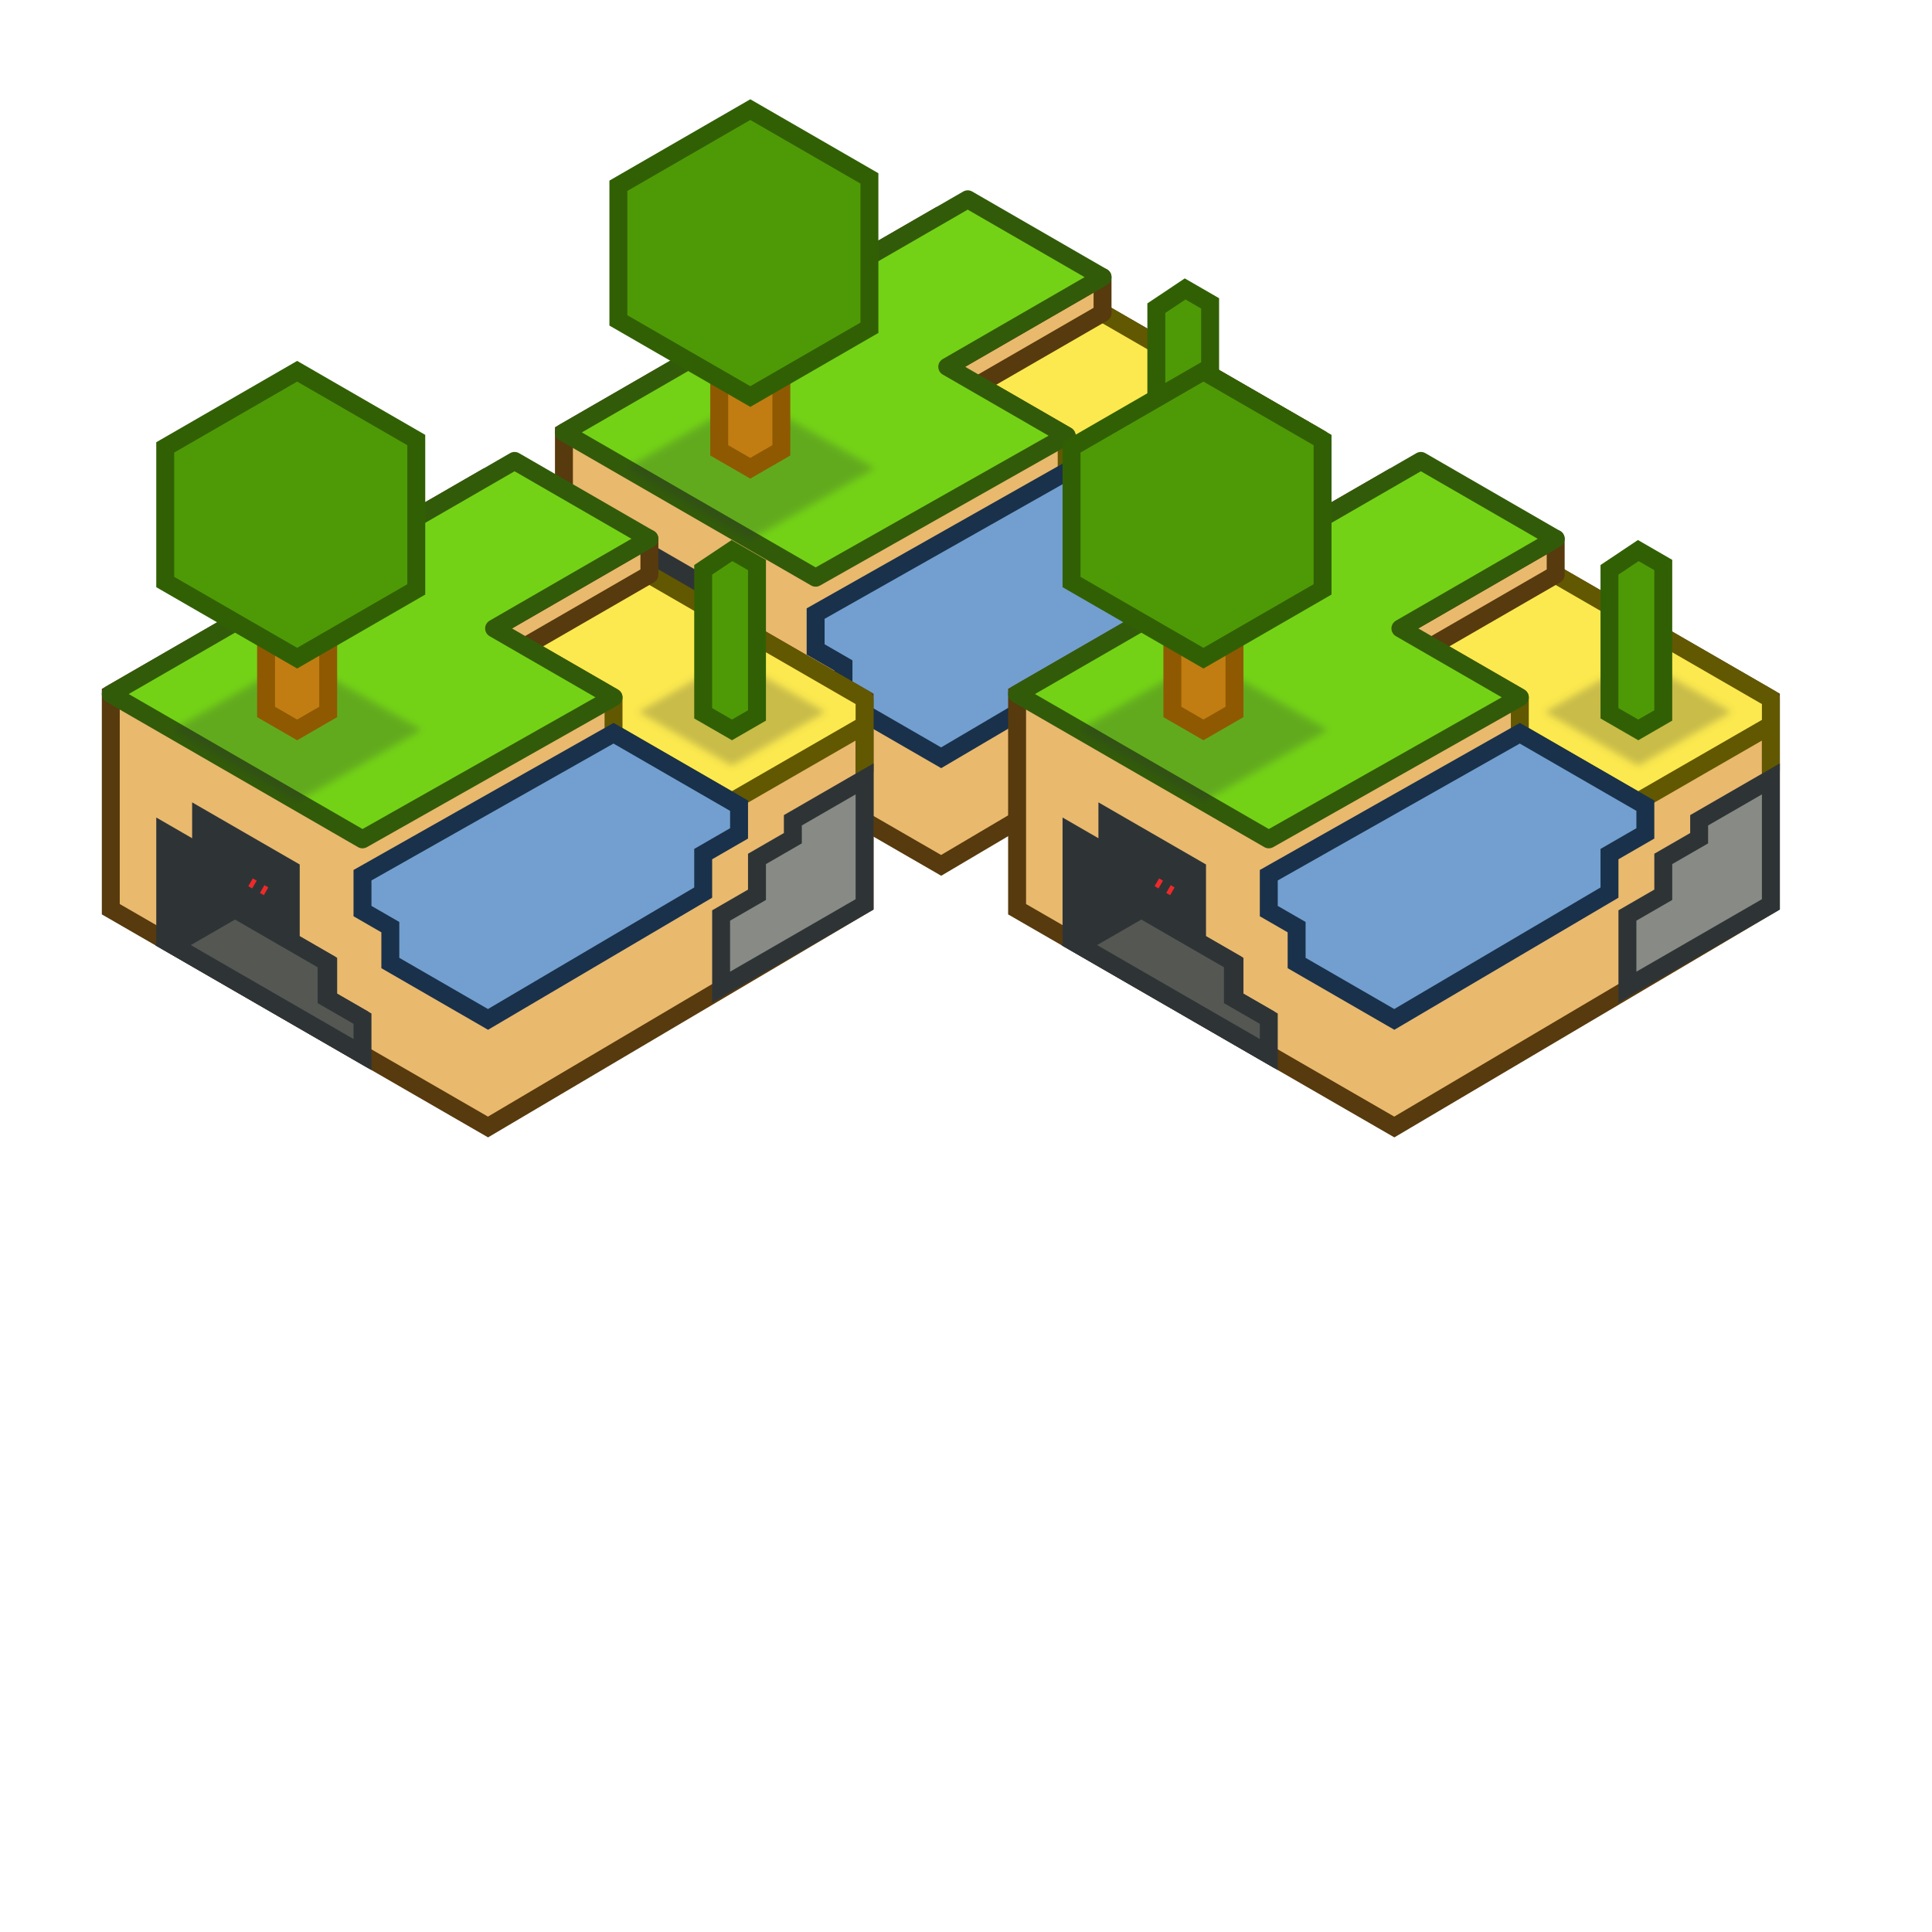
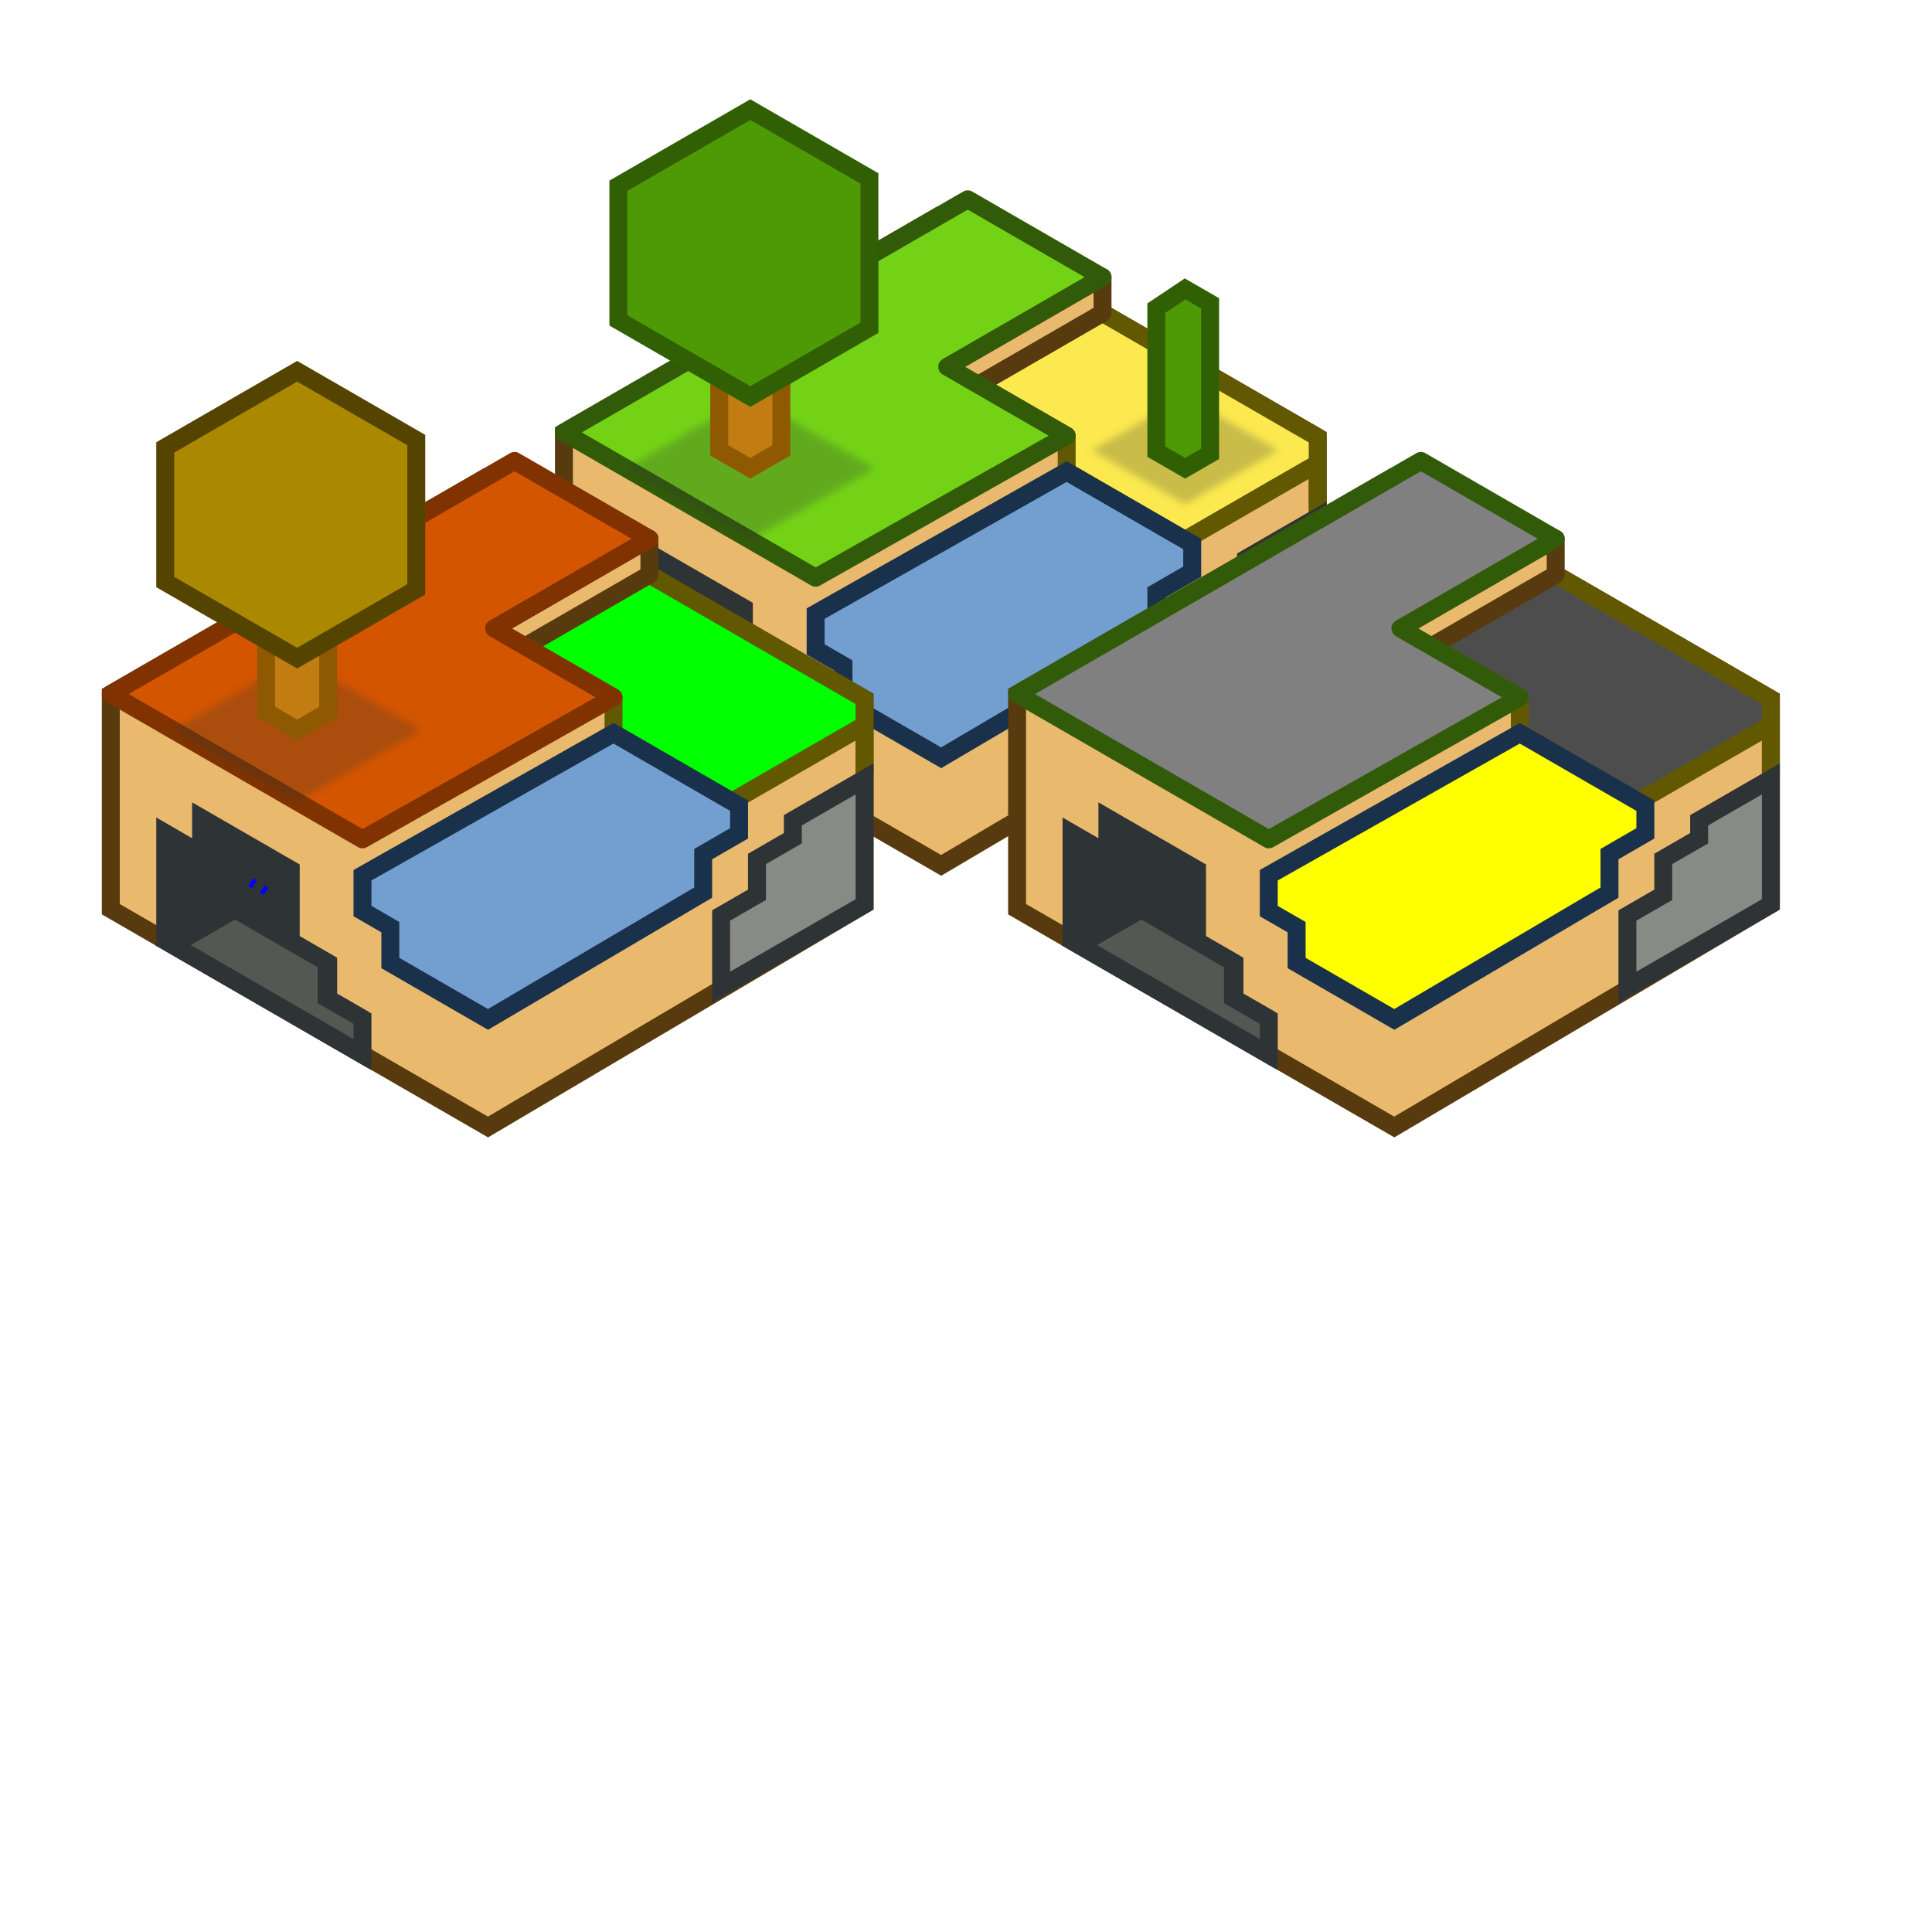
<svg xmlns="http://www.w3.org/2000/svg" width="48px" height="48px" id="svg2856" version="1.1">
  <defs id="defs2858">
    <filter id="filter3864" x="-0.047" y="-0.082" width="1.095" height="1.164">
      <feGaussianBlur stdDeviation="0.205" id="feGaussianBlur3866" />
    </filter>
-     <filter id="filter3864-2" x="-0.047" y="-0.082" width="1.095" height="1.164">
-       <feGaussianBlur stdDeviation="0.205" id="feGaussianBlur3866-9" />
-     </filter>
-     <filter id="filter3864-3" x="-0.047" y="-0.082" width="1.095" height="1.164">
+     <filter id="filter3864-3" x="-0.035" y="-0.061" width="1.071" height="1.123">
      <feGaussianBlur stdDeviation="0.205" id="feGaussianBlur3866-7" />
    </filter>
  </defs>
  <g id="layer1">
    <g id="layer1-6" transform="matrix(0.4455151,0,0,0.4455151,12.46757,0.9416715)">
      <path style="fill:#e9b96e;fill-opacity:1;stroke:#573a0d;stroke-width:1;stroke-linecap:square;stroke-linejoin:miter;stroke-miterlimit:4;stroke-dasharray:none;stroke-dashoffset:0;stroke-opacity:1" d="M 6.1513775e-7,16 3.2110204e-7,28 21.036,40.145 l 21,-12.415 V 16.269 L 20.785,4 Z" id="path3047" transform="translate(3.464101,6)" />
      <path style="fill:#2e3436;fill-opacity:1;stroke:#2e3436;stroke-width:1;stroke-linecap:round;stroke-linejoin:miter;stroke-miterlimit:4;stroke-dasharray:none;stroke-dashoffset:0;stroke-opacity:1" d="m 8.5,30.907 -2,-1.155 v 6 L 17.321,42 V 40 L 15.588,39 V 37 L 13.5,35.794 v -4 l -5,-2.887 z" id="path3831" />
      <path style="opacity:1;fill:#555753;fill-opacity:1;stroke:#2e3436;stroke-linejoin:miter" d="M 6.928,36 10.392,34 13.856,36 15.5,36.949 v 2 l 2,1.155 v 2 z" id="path3870" />
      <path style="fill:#fce94f;fill-opacity:1;stroke:#625802;stroke-width:1;stroke-linecap:round;stroke-linejoin:round;stroke-miterlimit:4;stroke-dasharray:none;stroke-dashoffset:0;stroke-opacity:1" d="M 25.981,19 31.5,22.187 v 2 L 38.094,28 41.562,26 45.5,23.731 v 2.539 -4 L 32.909,15 Z" id="path3851" />
      <path style="fill:#e9b96e;fill-opacity:1;stroke:#573a0d;stroke-width:1;stroke-linecap:round;stroke-linejoin:round;stroke-miterlimit:4;stroke-dasharray:none;stroke-dashoffset:0.5;stroke-opacity:1" d="m 24.84,18.341 8.66,-5 v 2 l -8.66,5 z" id="path5684" />
      <path style="fill:#73d216;fill-opacity:1;stroke:#325b09;stroke-width:1;stroke-linecap:square;stroke-linejoin:round;stroke-miterlimit:4;stroke-dasharray:none;stroke-dashoffset:0;stroke-opacity:1" d="M 25.981,5 3.464,18 17.5,26.104 l 14,-7.917 -6.66,-3.845 8.66,-5 z" id="path3821" transform="translate(0,4)" />
      <path style="fill:#729fcf;fill-opacity:1;stroke:#19314b;stroke-width:1;stroke-linecap:round;stroke-linejoin:miter;stroke-miterlimit:4;stroke-dasharray:none;stroke-dashoffset:0;stroke-opacity:1" d="m 17.5,28.104 v 2 L 19.053,31 v 2 L 24.5,36.145 l 12,-7.072 v -2.147 l 2,-1.155 v -1.544 l -7,-4.041 z" id="path3825" transform="translate(0,4)" />
      <g id="g5691" style="stroke-linejoin:miter">
        <path id="path3862" d="m 13.856,20 6.928,4 -6.928,4 -6.928,-4 z" style="opacity:0.25;fill:#2e3436;fill-opacity:1;stroke:none;stroke-width:1;stroke-linecap:round;stroke-linejoin:miter;stroke-miterlimit:4;stroke-dasharray:none;stroke-dashoffset:0;stroke-opacity:1;filter:url(#filter3864)" />
        <g id="g3858" style="stroke-linejoin:miter">
          <path style="fill:#c17d11;fill-opacity:1;stroke:#8f5902;stroke-width:1;stroke-linecap:round;stroke-linejoin:miter;stroke-miterlimit:4;stroke-dasharray:none;stroke-dashoffset:0;stroke-opacity:1" d="m 15.588,21 1.732,1 1.732,-1 v -6 l -1.732,-1 -1.732,1 z" id="path3833" transform="translate(-3.464101,2)" />
          <path style="fill:#4e9a06;fill-opacity:1;stroke:#316004;stroke-width:1;stroke-linecap:round;stroke-linejoin:miter;stroke-miterlimit:4;stroke-dasharray:none;stroke-dashoffset:0;stroke-opacity:1" d="M 9.964,13.753 17.321,18 23.964,14.164 V 5.836 L 17.321,2 9.964,6.247 Z" id="path3837" transform="translate(-3.464101,2)" />
        </g>
      </g>
      <g id="g5686" transform="translate(-4.2591582e-7,2)" style="stroke-linejoin:miter">
        <path transform="translate(24.24871,-2)" style="opacity:0.25;fill:#2e3436;fill-opacity:1;stroke:none;stroke-linejoin:miter;filter:url(#filter3864)" d="m 13.856,20 5.196,3 -5.196,3 -5.196,-3 z" id="path3868" />
        <path style="fill:#4e9a06;fill-opacity:1;stroke:#316004;stroke-width:1;stroke-linecap:round;stroke-linejoin:miter;stroke-miterlimit:4;stroke-dasharray:none;stroke-dashoffset:0;stroke-opacity:1" d="M 15.715,21.073 17.321,22 18.715,21.195 V 12.805 L 17.321,12 15.715,13.073 Z" id="path3853" transform="translate(20.78461)" />
      </g>
      <path style="fill:none;fill-opacity:1;stroke:#ef2929;stroke-width:0.5;stroke-linecap:butt;stroke-linejoin:miter;stroke-miterlimit:4;stroke-dasharray:0.5, 0.5;stroke-dashoffset:0.25;stroke-opacity:1" d="M 12.124,33 11.258,32.5" id="path3872" />
      <path style="fill:#888a85;stroke:#2e3436;stroke-width:1;stroke-linecap:round;stroke-linejoin:miter;stroke-miterlimit:4;stroke-dasharray:none;stroke-dashoffset:0.5;stroke-opacity:1" d="m 45.5,26.731 -4,2.309 v 1 l -2,1.155 v 2 l -2,1.155 v 4 l 8,-4.619 z" id="path3874" />
    </g>
    <g id="layer1-6-1" transform="matrix(0.4455151,0,0,0.4455151,23.7259,7.441671)">
      <path style="fill:#e9b96e;fill-opacity:1;stroke:#573a0d;stroke-width:1;stroke-linecap:square;stroke-linejoin:miter;stroke-miterlimit:4;stroke-dasharray:none;stroke-dashoffset:0;stroke-opacity:1" d="M 6.1513775e-7,16 3.2110204e-7,28 21.036,40.145 l 21,-12.415 V 16.269 L 20.785,4 Z" id="path3047-2" transform="translate(3.464101,6)" />
      <path style="fill:#2e3436;fill-opacity:1;stroke:#2e3436;stroke-width:1;stroke-linecap:round;stroke-linejoin:miter;stroke-miterlimit:4;stroke-dasharray:none;stroke-dashoffset:0;stroke-opacity:1" d="m 8.5,30.907 -2,-1.155 v 6 L 17.321,42 V 40 L 15.588,39 V 37 L 13.5,35.794 v -4 l -5,-2.887 z" id="path3831-7" />
      <path style="opacity:1;fill:#555753;fill-opacity:1;stroke:#2e3436;stroke-linejoin:miter" d="M 6.928,36 10.392,34 13.856,36 15.5,36.949 v 2 l 2,1.155 v 2 z" id="path3870-0" />
-       <path style="fill:#fce94f;fill-opacity:1;stroke:#625802;stroke-width:1;stroke-linecap:round;stroke-linejoin:round;stroke-miterlimit:4;stroke-dasharray:none;stroke-dashoffset:0;stroke-opacity:1" d="M 25.981,19 31.5,22.187 v 2 L 38.094,28 41.562,26 45.5,23.731 v 2.539 -4 L 32.909,15 Z" id="path3851-9" />
+       <path style="fill:#4d4d4d;fill-opacity:1;stroke:#625802;stroke-width:1;stroke-linecap:round;stroke-linejoin:round;stroke-miterlimit:4;stroke-dasharray:none;stroke-dashoffset:0;stroke-opacity:1" d="M 25.981,19 31.5,22.187 v 2 L 38.094,28 41.562,26 45.5,23.731 v 2.539 -4 L 32.909,15 Z" id="path3851-9" />
      <path style="fill:#e9b96e;fill-opacity:1;stroke:#573a0d;stroke-width:1;stroke-linecap:round;stroke-linejoin:round;stroke-miterlimit:4;stroke-dasharray:none;stroke-dashoffset:0.5;stroke-opacity:1" d="m 24.84,18.341 8.66,-5 v 2 l -8.66,5 z" id="path5684-3" />
-       <path style="fill:#73d216;fill-opacity:1;stroke:#325b09;stroke-width:1;stroke-linecap:square;stroke-linejoin:round;stroke-miterlimit:4;stroke-dasharray:none;stroke-dashoffset:0;stroke-opacity:1" d="M 25.981,5 3.464,18 17.5,26.104 l 14,-7.917 -6.66,-3.845 8.66,-5 z" id="path3821-6" transform="translate(0,4)" />
-       <path style="fill:#729fcf;fill-opacity:1;stroke:#19314b;stroke-width:1;stroke-linecap:round;stroke-linejoin:miter;stroke-miterlimit:4;stroke-dasharray:none;stroke-dashoffset:0;stroke-opacity:1" d="m 17.5,28.104 v 2 L 19.053,31 v 2 L 24.5,36.145 l 12,-7.072 v -2.147 l 2,-1.155 v -1.544 l -7,-4.041 z" id="path3825-0" transform="translate(0,4)" />
-       <g id="g5691-6" style="stroke-linejoin:miter">
-         <path id="path3862-2" d="m 13.856,20 6.928,4 -6.928,4 -6.928,-4 z" style="opacity:0.25;fill:#2e3436;fill-opacity:1;stroke:none;stroke-width:1;stroke-linecap:round;stroke-linejoin:miter;stroke-miterlimit:4;stroke-dasharray:none;stroke-dashoffset:0;stroke-opacity:1;filter:url(#filter3864-2)" />
-         <g id="g3858-6" style="stroke-linejoin:miter">
-           <path style="fill:#c17d11;fill-opacity:1;stroke:#8f5902;stroke-width:1;stroke-linecap:round;stroke-linejoin:miter;stroke-miterlimit:4;stroke-dasharray:none;stroke-dashoffset:0;stroke-opacity:1" d="m 15.588,21 1.732,1 1.732,-1 v -6 l -1.732,-1 -1.732,1 z" id="path3833-1" transform="translate(-3.464101,2)" />
-           <path style="fill:#4e9a06;fill-opacity:1;stroke:#316004;stroke-width:1;stroke-linecap:round;stroke-linejoin:miter;stroke-miterlimit:4;stroke-dasharray:none;stroke-dashoffset:0;stroke-opacity:1" d="M 9.964,13.753 17.321,18 23.964,14.164 V 5.836 L 17.321,2 9.964,6.247 Z" id="path3837-8" transform="translate(-3.464101,2)" />
-         </g>
-       </g>
-       <g id="g5686-7" transform="translate(-4.2591582e-7,2)" style="stroke-linejoin:miter">
-         <path transform="translate(24.24871,-2)" style="opacity:0.25;fill:#2e3436;fill-opacity:1;stroke:none;stroke-linejoin:miter;filter:url(#filter3864-2)" d="m 13.856,20 5.196,3 -5.196,3 -5.196,-3 z" id="path3868-9" />
-         <path style="fill:#4e9a06;fill-opacity:1;stroke:#316004;stroke-width:1;stroke-linecap:round;stroke-linejoin:miter;stroke-miterlimit:4;stroke-dasharray:none;stroke-dashoffset:0;stroke-opacity:1" d="M 15.715,21.073 17.321,22 18.715,21.195 V 12.805 L 17.321,12 15.715,13.073 Z" id="path3853-2" transform="translate(20.78461)" />
-       </g>
-       <path style="fill:none;fill-opacity:1;stroke:#ef2929;stroke-width:0.5;stroke-linecap:butt;stroke-linejoin:miter;stroke-miterlimit:4;stroke-dasharray:0.5, 0.5;stroke-dashoffset:0.25;stroke-opacity:1" d="M 12.124,33 11.258,32.5" id="path3872-0" />
+       <path style="fill:#808080;fill-opacity:1;stroke:#325b09;stroke-width:1;stroke-linecap:square;stroke-linejoin:round;stroke-miterlimit:4;stroke-dasharray:none;stroke-dashoffset:0;stroke-opacity:1" d="M 25.981,5 3.464,18 17.5,26.104 l 14,-7.917 -6.66,-3.845 8.66,-5 z" id="path3821-6" transform="translate(0,4)" />
+       <path style="fill:#ffff00;fill-opacity:1;stroke:#19314b;stroke-width:1;stroke-linecap:round;stroke-linejoin:miter;stroke-miterlimit:4;stroke-dasharray:none;stroke-dashoffset:0;stroke-opacity:1" d="m 17.5,28.104 v 2 L 19.053,31 v 2 L 24.5,36.145 l 12,-7.072 v -2.147 l 2,-1.155 v -1.544 l -7,-4.041 z" id="path3825-0" transform="translate(0,4)" />
      <path style="fill:#888a85;stroke:#2e3436;stroke-width:1;stroke-linecap:round;stroke-linejoin:miter;stroke-miterlimit:4;stroke-dasharray:none;stroke-dashoffset:0.5;stroke-opacity:1" d="m 45.5,26.731 -4,2.309 v 1 l -2,1.155 v 2 l -2,1.155 v 4 l 8,-4.619 z" id="path3874-2" />
    </g>
    <g id="layer1-6-5" transform="matrix(0.4455151,0,0,0.4455151,1.209237,7.441671)">
      <path style="fill:#e9b96e;fill-opacity:1;stroke:#573a0d;stroke-width:1;stroke-linecap:square;stroke-linejoin:miter;stroke-miterlimit:4;stroke-dasharray:none;stroke-dashoffset:0;stroke-opacity:1" d="M 6.1513775e-7,16 3.2110204e-7,28 21.036,40.145 l 21,-12.415 V 16.269 L 20.785,4 Z" id="path3047-9" transform="translate(3.464101,6)" />
      <path style="fill:#2e3436;fill-opacity:1;stroke:#2e3436;stroke-width:1;stroke-linecap:round;stroke-linejoin:miter;stroke-miterlimit:4;stroke-dasharray:none;stroke-dashoffset:0;stroke-opacity:1" d="m 8.5,30.907 -2,-1.155 v 6 L 17.321,42 V 40 L 15.588,39 V 37 L 13.5,35.794 v -4 l -5,-2.887 z" id="path3831-2" />
      <path style="opacity:1;fill:#555753;fill-opacity:1;stroke:#2e3436;stroke-linejoin:miter" d="M 6.928,36 10.392,34 13.856,36 15.5,36.949 v 2 l 2,1.155 v 2 z" id="path3870-2" />
-       <path style="fill:#fce94f;fill-opacity:1;stroke:#625802;stroke-width:1;stroke-linecap:round;stroke-linejoin:round;stroke-miterlimit:4;stroke-dasharray:none;stroke-dashoffset:0;stroke-opacity:1" d="M 25.981,19 31.5,22.187 v 2 L 38.094,28 41.562,26 45.5,23.731 v 2.539 -4 L 32.909,15 Z" id="path3851-8" />
+       <path style="fill:#00ff00;fill-opacity:1;stroke:#625802;stroke-width:1;stroke-linecap:round;stroke-linejoin:round;stroke-miterlimit:4;stroke-dasharray:none;stroke-dashoffset:0;stroke-opacity:1" d="M 25.981,19 31.5,22.187 v 2 L 38.094,28 41.562,26 45.5,23.731 v 2.539 -4 L 32.909,15 Z" id="path3851-8" />
      <path style="fill:#e9b96e;fill-opacity:1;stroke:#573a0d;stroke-width:1;stroke-linecap:round;stroke-linejoin:round;stroke-miterlimit:4;stroke-dasharray:none;stroke-dashoffset:0.5;stroke-opacity:1" d="m 24.84,18.341 8.66,-5 v 2 l -8.66,5 z" id="path5684-9" />
-       <path style="fill:#73d216;fill-opacity:1;stroke:#325b09;stroke-width:1;stroke-linecap:square;stroke-linejoin:round;stroke-miterlimit:4;stroke-dasharray:none;stroke-dashoffset:0;stroke-opacity:1" d="M 25.981,5 3.464,18 17.5,26.104 l 14,-7.917 -6.66,-3.845 8.66,-5 z" id="path3821-7" transform="translate(0,4)" />
+       <path style="fill:#d45500;fill-opacity:1;stroke:#803300;stroke-width:1;stroke-linecap:square;stroke-linejoin:round;stroke-miterlimit:4;stroke-dasharray:none;stroke-dashoffset:0;stroke-opacity:1" d="M 25.981,5 3.464,18 17.5,26.104 l 14,-7.917 -6.66,-3.845 8.66,-5 z" id="path3821-7" transform="translate(0,4)" />
      <path style="fill:#729fcf;fill-opacity:1;stroke:#19314b;stroke-width:1;stroke-linecap:round;stroke-linejoin:miter;stroke-miterlimit:4;stroke-dasharray:none;stroke-dashoffset:0;stroke-opacity:1" d="m 17.5,28.104 v 2 L 19.053,31 v 2 L 24.5,36.145 l 12,-7.072 v -2.147 l 2,-1.155 v -1.544 l -7,-4.041 z" id="path3825-3" transform="translate(0,4)" />
-       <g id="g5691-61" style="stroke-linejoin:miter">
-         <path id="path3862-29" d="m 13.856,20 6.928,4 -6.928,4 -6.928,-4 z" style="opacity:0.25;fill:#2e3436;fill-opacity:1;stroke:none;stroke-width:1;stroke-linecap:round;stroke-linejoin:miter;stroke-miterlimit:4;stroke-dasharray:none;stroke-dashoffset:0;stroke-opacity:1;filter:url(#filter3864-3)" />
-         <g id="g3858-3" style="stroke-linejoin:miter">
-           <path style="fill:#c17d11;fill-opacity:1;stroke:#8f5902;stroke-width:1;stroke-linecap:round;stroke-linejoin:miter;stroke-miterlimit:4;stroke-dasharray:none;stroke-dashoffset:0;stroke-opacity:1" d="m 15.588,21 1.732,1 1.732,-1 v -6 l -1.732,-1 -1.732,1 z" id="path3833-19" transform="translate(-3.464101,2)" />
-           <path style="fill:#4e9a06;fill-opacity:1;stroke:#316004;stroke-width:1;stroke-linecap:round;stroke-linejoin:miter;stroke-miterlimit:4;stroke-dasharray:none;stroke-dashoffset:0;stroke-opacity:1" d="M 9.964,13.753 17.321,18 23.964,14.164 V 5.836 L 17.321,2 9.964,6.247 Z" id="path3837-4" transform="translate(-3.464101,2)" />
-         </g>
+       <path id="path3862-29" d="m 13.856,20 6.928,4 -6.928,4 -6.928,-4 z" style="opacity:0.25;fill:#2e3436;fill-opacity:1;stroke:none;stroke-width:1;stroke-linecap:round;stroke-linejoin:miter;stroke-miterlimit:4;stroke-dasharray:none;stroke-dashoffset:0;stroke-opacity:1;filter:url(#filter3864-3)" />
+       <g id="g3858-3" style="stroke-linejoin:miter">
+         <path style="fill:#c17d11;fill-opacity:1;stroke:#8f5902;stroke-width:1;stroke-linecap:round;stroke-linejoin:miter;stroke-miterlimit:4;stroke-dasharray:none;stroke-dashoffset:0;stroke-opacity:1" d="m 15.588,21 1.732,1 1.732,-1 v -6 l -1.732,-1 -1.732,1 z" id="path3833-19" transform="translate(-3.464101,2)" />
+         <path style="fill:#aa8800;fill-opacity:1;stroke:#554400;stroke-width:1;stroke-linecap:round;stroke-linejoin:miter;stroke-miterlimit:4;stroke-dasharray:none;stroke-dashoffset:0;stroke-opacity:1" d="M 9.964,13.753 17.321,18 23.964,14.164 V 5.836 L 17.321,2 9.964,6.247 Z" id="path3837-4" transform="translate(-3.464101,2)" />
      </g>
-       <g id="g5686-78" transform="translate(-4.2591582e-7,2)" style="stroke-linejoin:miter">
-         <path transform="translate(24.24871,-2)" style="opacity:0.25;fill:#2e3436;fill-opacity:1;stroke:none;stroke-linejoin:miter;filter:url(#filter3864-3)" d="m 13.856,20 5.196,3 -5.196,3 -5.196,-3 z" id="path3868-4" />
-         <path style="fill:#4e9a06;fill-opacity:1;stroke:#316004;stroke-width:1;stroke-linecap:round;stroke-linejoin:miter;stroke-miterlimit:4;stroke-dasharray:none;stroke-dashoffset:0;stroke-opacity:1" d="M 15.715,21.073 17.321,22 18.715,21.195 V 12.805 L 17.321,12 15.715,13.073 Z" id="path3853-5" transform="translate(20.78461)" />
-       </g>
-       <path style="fill:none;fill-opacity:1;stroke:#ef2929;stroke-width:0.5;stroke-linecap:butt;stroke-linejoin:miter;stroke-miterlimit:4;stroke-dasharray:0.5, 0.5;stroke-dashoffset:0.25;stroke-opacity:1" d="M 12.124,33 11.258,32.5" id="path3872-03" />
+       <path style="fill:#0000ff;fill-opacity:1;stroke:#0000ff;stroke-width:0.5;stroke-linecap:butt;stroke-linejoin:miter;stroke-miterlimit:4;stroke-dasharray:0.5, 0.5;stroke-dashoffset:0.25;stroke-opacity:1" d="M 12.124,33 11.258,32.5" id="path3872-03" />
      <path style="fill:#888a85;stroke:#2e3436;stroke-width:1;stroke-linecap:round;stroke-linejoin:miter;stroke-miterlimit:4;stroke-dasharray:none;stroke-dashoffset:0.5;stroke-opacity:1" d="m 45.5,26.731 -4,2.309 v 1 l -2,1.155 v 2 l -2,1.155 v 4 l 8,-4.619 z" id="path3874-6" />
    </g>
  </g>
</svg>
